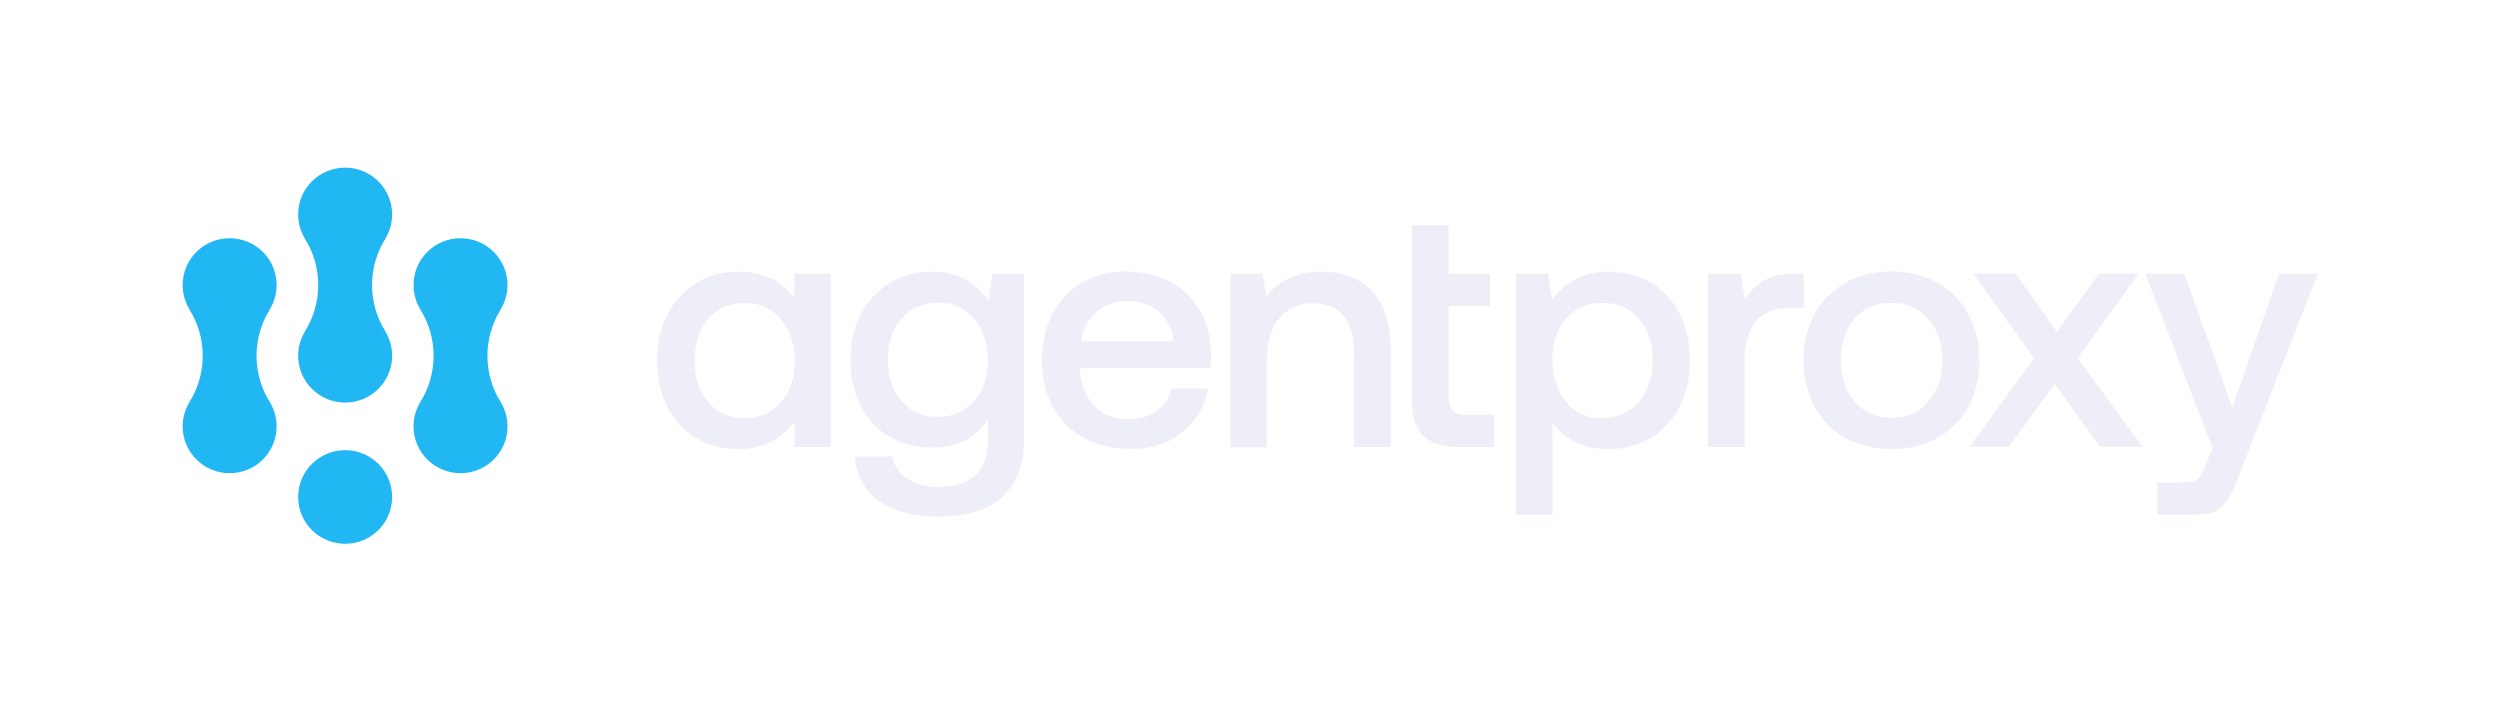
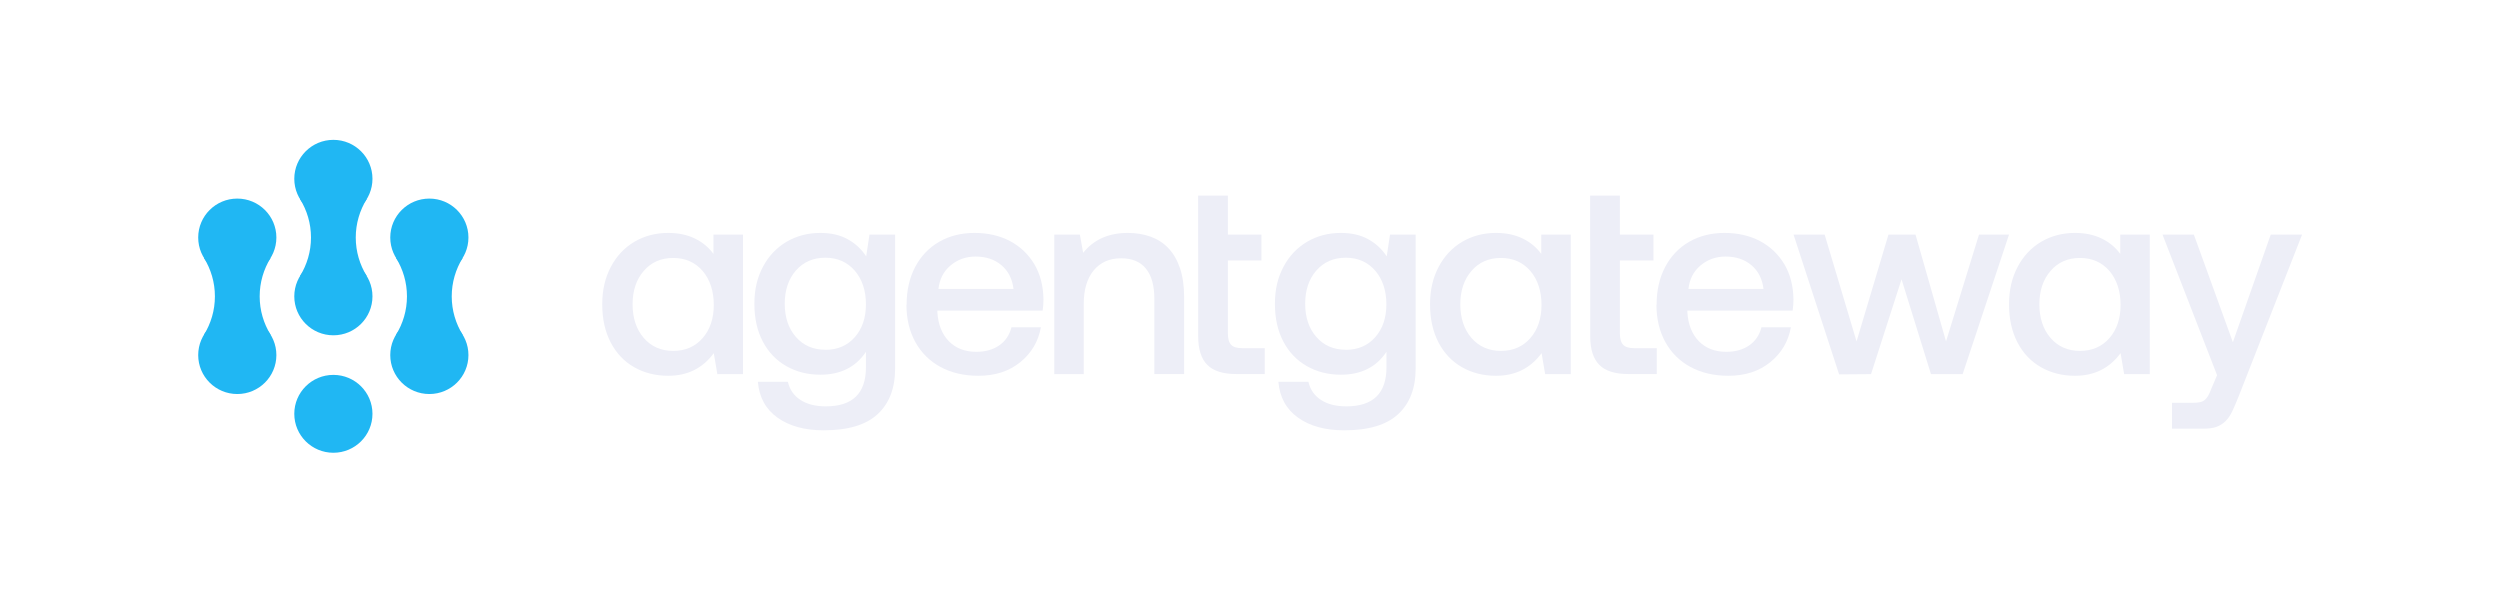
- <svg xmlns="http://www.w3.org/2000/svg" width="3740" height="1065" viewBox="0 0 3740 1065" fill="none">
-   <path d="M516.332 390.831C555.156 390.831 586.629 359.481 586.629 320.808C586.629 282.136 555.156 250.786 516.332 250.786C477.508 250.786 446.035 282.136 446.035 320.808C446.035 359.481 477.508 390.831 516.332 390.831Z" fill="#20B7F3" />
-   <path d="M516.332 602.268C555.156 602.268 586.629 570.918 586.629 532.245C586.629 493.573 555.156 462.223 516.332 462.223C477.508 462.223 446.035 493.573 446.035 532.245C446.035 570.918 477.508 602.268 516.332 602.268Z" fill="#20B7F3" />
-   <path d="M556.581 426.43C556.581 401.199 563.847 377.532 576.218 357.385L516.328 320.614L456.438 357.385C468.808 377.532 476.074 401.003 476.074 426.43C476.074 451.857 468.808 475.329 456.438 495.475L516.328 532.247L576.218 495.475C563.847 475.329 556.581 451.857 556.581 426.43Z" fill="#20B7F3" />
-   <path d="M688.926 496.451C727.75 496.451 759.223 465.101 759.223 426.428C759.223 387.756 727.75 356.406 688.926 356.406C650.102 356.406 618.629 387.756 618.629 426.428C618.629 465.101 650.102 496.451 688.926 496.451Z" fill="#20B7F3" />
-   <path d="M688.926 707.888C727.75 707.888 759.223 676.538 759.223 637.865C759.223 599.193 727.75 567.843 688.926 567.843C650.102 567.843 618.629 599.193 618.629 637.865C618.629 676.538 650.102 707.888 688.926 707.888Z" fill="#20B7F3" />
-   <path d="M729.175 532.246C729.175 507.014 736.441 483.347 748.811 463.201L688.921 426.429L629.031 463.201C641.402 483.347 648.667 506.818 648.667 532.246C648.667 557.673 641.402 581.144 629.031 601.29L688.921 638.062L748.811 601.29C736.441 581.144 729.175 557.673 729.175 532.246Z" fill="#20B7F3" />
-   <path d="M343.531 496.451C382.356 496.451 413.829 465.101 413.829 426.428C413.829 387.756 382.356 356.406 343.531 356.406C304.707 356.406 273.234 387.756 273.234 426.428C273.234 465.101 304.707 496.451 343.531 496.451Z" fill="#20B7F3" />
-   <path d="M343.531 707.887C382.356 707.887 413.829 676.536 413.829 637.864C413.829 599.192 382.356 567.841 343.531 567.841C304.707 567.841 273.234 599.192 273.234 637.864C273.234 676.536 304.707 707.887 343.531 707.887Z" fill="#20B7F3" />
-   <path d="M383.781 532.244C383.781 507.013 391.046 483.346 403.417 463.199L343.527 426.428L283.637 463.199C296.007 483.346 303.273 506.817 303.273 532.244C303.273 557.671 296.007 581.143 283.637 601.289L343.527 638.061L403.417 601.289C391.046 581.143 383.781 557.671 383.781 532.244Z" fill="#20B7F3" />
-   <path d="M516.332 813.51C555.156 813.51 586.629 782.16 586.629 743.488C586.629 704.815 555.156 673.465 516.332 673.465C477.508 673.465 446.035 704.815 446.035 743.488C446.035 782.16 477.508 813.51 516.332 813.51Z" fill="#20B7F3" />
-   <path d="M1532.06 409.487V657.983C1532.06 694.322 1521.24 722.61 1499.81 742.846C1478.38 763.083 1445.05 772.875 1400.24 772.875C1365.4 772.875 1337.04 765.041 1315.18 749.374C1293.32 733.707 1281.2 711.512 1279.04 682.789H1334.45C1337.91 697.368 1345.48 708.466 1357.6 716.517C1369.73 724.568 1385.31 728.485 1404.36 728.485C1453.71 728.485 1478.38 704.331 1478.38 656.025V627.084C1459.55 655.372 1431.63 669.516 1394.4 669.516C1370.81 669.516 1350.03 664.294 1331.42 653.631C1313.02 642.969 1298.52 627.737 1288.13 608.153C1277.74 588.57 1272.54 565.069 1272.54 538.087C1272.54 511.105 1277.74 489.128 1288.34 469.326C1298.95 449.525 1313.45 434.076 1331.85 422.978C1350.25 412.098 1371.02 406.441 1394.18 406.441C1413.66 406.441 1430.33 410.358 1444.61 418.191C1458.68 426.025 1470.16 436.687 1478.81 450.178L1484.87 409.705H1532.27L1532.06 409.487ZM1403.06 623.603C1425.57 623.603 1443.75 615.769 1457.38 600.102C1471.24 584.435 1477.95 563.981 1477.95 539.175C1477.95 514.369 1471.02 492.609 1457.38 476.725C1443.75 460.84 1425.57 452.789 1403.06 452.789C1380.55 452.789 1362.37 460.623 1348.73 476.507C1334.88 492.392 1328.17 512.846 1328.17 538.305C1328.17 563.764 1335.09 584.218 1348.73 600.102C1362.37 615.987 1380.55 623.82 1403.06 623.82V623.603Z" fill="#EDEEF7" />
-   <path d="M1558.89 539.392C1558.89 512.845 1564.08 489.344 1574.69 469.325C1585.29 449.306 1600.01 433.639 1619.06 422.76C1638.11 411.88 1659.75 406.222 1684.21 406.222C1708.67 406.222 1730.96 411.227 1750.01 421.454C1769.05 431.463 1783.99 445.825 1794.81 464.538C1805.63 483.034 1811.26 504.794 1811.69 529.817C1811.69 536.563 1811.26 543.526 1810.18 550.489H1615.81V553.535C1617.11 576.166 1624.25 594.008 1637.02 607.282C1649.79 620.338 1666.68 627.083 1687.89 627.083C1704.77 627.083 1718.84 623.167 1730.09 615.115C1741.35 607.064 1749.14 595.967 1752.82 581.388H1807.15C1802.39 607.717 1789.83 629.259 1769.05 646.232C1748.49 663.204 1722.74 671.473 1691.78 671.473C1664.95 671.473 1641.57 666.033 1621.44 654.936C1601.31 643.838 1585.94 628.606 1575.12 608.587C1564.3 588.786 1558.67 565.503 1558.67 539.174L1558.89 539.392ZM1756.07 510.669C1753.69 491.738 1746.33 476.941 1733.77 466.279C1721.22 455.617 1705.42 450.394 1686.16 450.394C1668.41 450.394 1653.04 455.834 1640.05 466.932C1627.07 478.029 1619.71 492.391 1617.54 510.669H1756.07Z" fill="#EDEEF7" />
-   <path d="M1841.12 409.487H1888.52L1894.58 443.432C1914.06 418.844 1941.55 406.441 1977.05 406.441C1992.2 406.441 2006.05 408.834 2018.82 413.186C2031.59 417.756 2042.63 424.937 2051.72 434.729C2061.03 444.52 2068.17 456.923 2073.15 471.938C2078.13 486.952 2080.72 505.012 2080.72 525.902V668.646H2025.75V528.948C2025.75 504.36 2020.55 485.646 2010.16 472.808C1999.78 459.97 1984.41 453.66 1964.28 453.66C1942.85 453.66 1925.97 461.275 1913.63 476.29C1901.29 491.304 1895.23 511.976 1895.23 538.305V668.863H1840.91V409.487H1841.12Z" fill="#EDEEF7" />
-   <path d="M2112.13 409.486V337.026H2167.11V409.486H2229.01V457.575H2167.11V592.703C2167.11 602.93 2169.06 609.893 2173.17 614.245C2177.28 618.379 2183.99 620.555 2193.73 620.555H2235.07V668.644H2182.69C2158.24 668.644 2140.27 662.987 2129.02 651.672C2117.76 640.357 2112.13 622.514 2112.13 598.361V457.575" fill="#EDEEF7" />
-   <path d="M2406.07 406.441C2429.66 406.441 2450.44 411.663 2469.05 422.326C2487.45 432.988 2501.95 448.22 2512.34 468.456C2522.73 488.475 2527.92 511.976 2527.92 539.175C2527.92 566.375 2522.73 588.787 2512.34 608.806C2501.95 628.825 2487.45 644.492 2469.05 655.372C2450.65 666.252 2429.66 671.909 2406.07 671.909C2387.02 671.909 2370.35 668.428 2356.28 661.247C2342.21 654.066 2330.96 644.492 2322.52 632.307V770.046H2268.19V409.487H2315.59L2322.09 448.002C2342.86 420.367 2371 406.441 2406.07 406.441ZM2397.19 625.561C2419.7 625.561 2437.88 617.51 2451.73 601.19C2465.59 584.871 2472.51 564.199 2472.51 538.958C2472.51 513.716 2465.59 492.609 2451.73 476.725C2437.88 460.84 2419.48 453.007 2397.19 453.007C2374.9 453.007 2356.5 460.84 2342.86 476.507C2329.23 492.174 2322.3 512.628 2322.3 538.087C2322.3 563.546 2329.23 585.088 2342.86 601.408C2356.5 617.728 2374.68 625.779 2397.19 625.779V625.561Z" fill="#EDEEF7" />
-   <path d="M2555.83 409.488H2604.1L2610.16 448.438C2617.52 436.252 2627.04 426.678 2638.51 419.932C2650.2 412.969 2666 409.488 2686.13 409.488H2698.25V460.623H2674.01C2662.97 460.623 2653.45 462.581 2645.22 466.498C2637.22 470.415 2630.51 475.855 2625.31 482.6C2620.12 489.564 2616.22 497.832 2613.62 507.407C2611.03 516.981 2609.94 527.425 2609.94 538.523V668.646H2555.62V409.488H2555.83Z" fill="#EDEEF7" />
-   <path d="M2829.62 671.691C2803.86 671.691 2780.92 666.251 2761.01 655.153C2741.09 644.056 2725.51 628.606 2714.69 608.588C2703.87 588.569 2698.24 565.286 2698.24 538.956C2698.24 512.627 2703.65 489.997 2714.69 469.761C2725.51 449.742 2741.09 434.075 2761.01 422.977C2780.92 411.88 2803.86 406.222 2829.62 406.222C2855.38 406.222 2878.32 411.88 2898.23 422.977C2918.14 434.075 2933.73 449.742 2944.55 469.761C2955.37 489.779 2961 512.845 2961 538.956C2961 565.068 2955.59 588.569 2944.55 608.588C2933.73 628.606 2918.14 644.273 2898.23 655.153C2878.32 666.033 2855.38 671.691 2829.62 671.691ZM2829.62 625.125C2852.35 625.125 2870.74 617.074 2884.81 600.972C2898.66 584.869 2905.81 564.198 2905.81 538.956C2905.81 513.715 2898.88 493.043 2884.81 476.941C2870.74 460.839 2852.56 453.006 2829.62 453.006C2806.68 453.006 2788.49 461.057 2774.64 476.941C2760.79 492.826 2754.08 513.715 2754.08 538.956C2754.08 564.198 2761.01 584.869 2774.64 600.972C2788.49 617.074 2806.68 625.125 2829.62 625.125Z" fill="#EDEEF7" />
-   <path d="M3043.04 535.909L2951.91 409.268H3015.33L3077.24 496.742L3140.22 409.268H3199.53L3107.97 535.909L3205.15 668.426H3141.74L3073.77 574.206L3005.38 668.426H2946.5L3043.25 535.909H3043.04Z" fill="#EDEEF7" />
-   <path d="M3267.5 409.488L3339.58 609.46L3409.49 409.488H3467.28L3350.4 709.119C3346.07 720.217 3341.96 729.791 3338.28 737.407C3334.6 745.023 3330.27 751.333 3325.51 756.12C3320.53 760.907 3315.12 764.389 3308.84 766.565C3302.57 768.741 3294.77 769.829 3285.47 769.829H3227.03V721.74H3265.34C3270.32 721.74 3274.65 721.305 3278.11 720.652C3281.57 719.999 3284.6 718.693 3286.98 716.953C3289.36 714.994 3291.53 712.383 3293.48 709.119C3295.42 705.855 3297.59 701.286 3299.54 695.41L3310.14 670.604L3209.5 409.488H3267.29H3267.5Z" fill="#EDEEF7" />
-   <path d="M1188.35 409.487V445.391C1179.69 433.205 1168.22 423.631 1154.15 416.886C1140.08 409.922 1123.63 406.441 1104.8 406.441C1081.64 406.441 1060.86 411.881 1042.47 422.978C1024.07 433.858 1009.57 449.525 998.96 469.544C988.355 489.563 983.16 512.846 983.16 539.175C983.16 565.504 988.355 589.658 998.744 609.677C1009.13 629.696 1023.63 645.145 1042.03 655.807C1060.43 666.469 1081.43 671.692 1105.02 671.692C1140.3 671.692 1168.22 657.766 1188.56 630.348V668.645H1242.89V409.487H1188.56H1188.35ZM1168.22 601.843C1154.37 617.728 1136.4 625.561 1113.89 625.561C1091.38 625.561 1073.2 617.51 1059.56 601.626C1045.93 585.741 1039 564.852 1039 539.175C1039 513.499 1045.93 493.262 1059.56 477.16C1073.2 461.058 1091.38 453.224 1113.89 453.224C1136.4 453.224 1154.58 461.275 1168.22 477.16C1181.85 493.045 1188.78 514.152 1188.78 540.263C1188.78 566.375 1181.85 586.176 1168.22 602.061V601.843Z" fill="#EDEEF7" />
+ <svg xmlns="http://www.w3.org/2000/svg" width="4496" height="1065" viewBox="0 0 4496 1065" fill="none">
+   <path d="M599.547 391.562C638.371 391.562 669.844 360.212 669.844 321.54C669.844 282.867 638.371 251.517 599.547 251.517C560.723 251.517 529.25 282.867 529.25 321.54C529.25 360.212 560.723 391.562 599.547 391.562Z" fill="#20B7F3" />
+   <path d="M599.547 602.999C638.371 602.999 669.844 571.649 669.844 532.977C669.844 494.304 638.371 462.954 599.547 462.954C560.723 462.954 529.25 494.304 529.25 532.977C529.25 571.649 560.723 602.999 599.547 602.999Z" fill="#20B7F3" />
+   <path d="M639.796 427.162C639.796 401.93 647.062 378.263 659.432 358.117L599.542 321.345L539.652 358.117C552.023 378.263 559.288 401.734 559.288 427.162C559.288 452.589 552.023 476.06 539.652 496.206L599.542 532.978L659.432 496.206C647.062 476.06 639.796 452.589 639.796 427.162Z" fill="#20B7F3" />
+   <path d="M772.141 497.183C810.965 497.183 842.438 465.832 842.438 427.16C842.438 388.487 810.965 357.137 772.141 357.137C733.317 357.137 701.844 388.487 701.844 427.16C701.844 465.832 733.317 497.183 772.141 497.183Z" fill="#20B7F3" />
+   <path d="M772.141 708.62C810.965 708.62 842.438 677.269 842.438 638.597C842.438 599.924 810.965 568.574 772.141 568.574C733.317 568.574 701.844 599.924 701.844 638.597C701.844 677.269 733.317 708.62 772.141 708.62Z" fill="#20B7F3" />
+   <path d="M812.39 532.977C812.39 507.745 819.655 484.079 832.026 463.932L772.136 427.161L712.246 463.932C724.617 484.079 731.882 507.55 731.882 532.977C731.882 558.404 724.617 581.876 712.246 602.022L772.136 638.793L832.026 602.022C819.655 581.876 812.39 558.404 812.39 532.977Z" fill="#20B7F3" />
+   <path d="M426.746 497.183C465.57 497.183 497.043 465.832 497.043 427.16C497.043 388.487 465.57 357.137 426.746 357.137C387.922 357.137 356.449 388.487 356.449 427.16C356.449 465.832 387.922 497.183 426.746 497.183Z" fill="#20B7F3" />
+   <path d="M426.746 708.618C465.57 708.618 497.043 677.268 497.043 638.595C497.043 599.923 465.57 568.573 426.746 568.573C387.922 568.573 356.449 599.923 356.449 638.595C356.449 677.268 387.922 708.618 426.746 708.618Z" fill="#20B7F3" />
+   <path d="M466.996 532.976C466.996 507.744 474.261 484.077 486.632 463.931L426.742 427.159L366.852 463.931C379.222 484.077 386.488 507.548 386.488 532.976C386.488 558.403 379.222 581.874 366.852 602.02L426.742 638.792L486.632 602.02C474.261 581.874 466.996 558.403 466.996 532.976Z" fill="#20B7F3" />
+   <path d="M599.547 814.242C638.371 814.242 669.844 782.891 669.844 744.219C669.844 705.547 638.371 674.196 599.547 674.196C560.723 674.196 529.25 705.547 529.25 744.219C529.25 782.891 560.723 814.242 599.547 814.242Z" fill="#20B7F3" />
+   <path d="M1336.17 421.862V672.833H1290.07L1283.67 635.091C1263.75 662.283 1236.38 675.805 1201.74 675.805C1178.83 675.805 1158.46 670.604 1140.47 660.351C1122.47 650.099 1108.35 635.239 1098.23 615.774C1088.12 596.308 1083.07 573.574 1083.07 547.422C1083.07 521.27 1088.27 499.427 1098.53 479.961C1108.79 460.496 1122.92 445.488 1140.91 434.789C1158.91 424.239 1179.13 418.89 1201.74 418.89C1220.03 418.89 1236.09 422.308 1249.77 428.994C1263.45 435.681 1274.6 444.894 1283.08 456.632V421.862H1336.02H1336.17ZM1210.66 631.079C1232.52 631.079 1250.21 623.352 1263.6 608.047C1276.98 592.742 1283.67 572.682 1283.67 548.313C1283.67 523.944 1276.98 502.844 1263.6 487.242C1250.21 471.789 1232.52 463.913 1210.66 463.913C1188.8 463.913 1171.1 471.64 1157.72 487.242C1144.33 502.696 1137.64 522.756 1137.64 547.273C1137.64 571.791 1144.33 592.296 1157.72 607.75C1171.1 623.203 1188.8 631.079 1210.66 631.079Z" fill="#EDEEF7" />
+   <path d="M2824.89 421.862V672.833H2778.79L2772.4 635.091C2752.47 662.283 2725.11 675.805 2690.46 675.805C2667.56 675.805 2647.18 670.604 2629.19 660.351C2611.2 650.099 2597.07 635.239 2586.96 615.774C2576.85 596.308 2571.79 573.574 2571.79 547.422C2571.79 521.27 2576.99 499.427 2587.25 479.961C2597.52 460.496 2611.64 445.488 2629.64 434.789C2647.63 424.239 2667.85 418.89 2690.46 418.89C2708.75 418.89 2724.81 422.308 2738.49 428.994C2752.17 435.681 2763.33 444.894 2771.8 456.632V421.862H2824.74H2824.89ZM2699.23 631.079C2721.09 631.079 2738.79 623.352 2752.17 608.047C2765.56 592.742 2772.25 572.682 2772.25 548.313C2772.25 523.944 2765.56 502.844 2752.17 487.242C2738.79 471.789 2721.09 463.913 2699.23 463.913C2677.37 463.913 2659.68 471.64 2646.29 487.242C2632.91 502.696 2626.22 522.756 2626.22 547.273C2626.22 571.791 2632.91 592.296 2646.29 607.75C2659.68 623.203 2677.37 631.079 2699.23 631.079Z" fill="#EDEEF7" />
+   <path d="M3866.14 421.862V672.833H3820.05L3813.65 635.091C3793.72 662.283 3766.36 675.805 3731.71 675.805C3708.81 675.805 3688.44 670.604 3670.44 660.351C3652.45 650.099 3638.32 635.239 3628.21 615.774C3618.1 596.308 3613.04 573.574 3613.04 547.422C3613.04 521.27 3618.25 499.427 3628.51 479.961C3638.77 460.496 3652.9 445.488 3670.89 434.789C3688.88 424.239 3709.11 418.89 3731.71 418.89C3750 418.89 3766.06 422.308 3779.75 428.994C3793.43 435.681 3804.58 444.894 3813.06 456.632V421.862H3866H3866.14ZM3740.63 631.079C3762.49 631.079 3780.19 623.352 3793.58 608.047C3806.96 592.742 3813.65 572.682 3813.65 548.313C3813.65 523.944 3806.96 502.844 3793.58 487.242C3780.19 471.789 3762.49 463.913 3740.63 463.913C3718.77 463.913 3701.08 471.64 3687.69 487.242C3674.31 502.696 3667.62 522.756 3667.62 547.273C3667.62 571.791 3674.31 592.296 3687.69 607.75C3701.08 623.203 3718.77 631.079 3740.63 631.079Z" fill="#EDEEF7" />
+   <path d="M1609.79 421.862V662.58C1609.79 697.945 1599.38 725.286 1578.42 744.751C1557.45 764.217 1525.18 773.875 1481.31 773.875C1447.25 773.875 1419.6 766.297 1398.33 751.141C1377.06 735.984 1365.32 714.439 1362.94 686.652H1416.92C1420.19 700.768 1427.77 711.615 1439.52 719.194C1451.27 726.92 1466.44 730.784 1485.18 730.784C1533.21 730.784 1557.3 707.455 1557.3 660.649V632.713C1539.01 660.203 1511.65 673.873 1475.36 673.873C1452.46 673.873 1432.09 668.673 1414.09 658.42C1396.1 648.167 1381.97 633.456 1371.86 614.288C1361.75 595.12 1356.69 572.534 1356.69 546.382C1356.69 520.23 1361.9 498.981 1372.16 479.664C1382.42 460.347 1396.55 445.488 1414.54 434.789C1432.53 424.239 1452.76 418.89 1475.36 418.89C1494.4 418.89 1510.75 422.605 1524.43 430.183C1538.12 437.761 1549.27 448.014 1557.75 461.09L1563.69 421.862H1609.79ZM1484.28 629.147C1506.14 629.147 1523.84 621.569 1537.22 606.413C1550.61 591.256 1557.3 571.494 1557.3 547.273C1557.3 523.053 1550.61 502.25 1537.22 486.796C1523.84 471.343 1506.14 463.468 1484.28 463.468C1462.42 463.468 1444.73 471.194 1431.34 486.499C1417.96 501.804 1411.27 521.864 1411.27 546.233C1411.27 570.602 1417.96 590.662 1431.34 605.967C1444.73 621.272 1462.42 628.999 1484.28 628.999V629.147Z" fill="#EDEEF7" />
+   <path d="M1630.46 547.868C1630.46 522.013 1635.67 499.427 1645.93 479.961C1656.19 460.496 1670.61 445.488 1689.05 434.789C1707.49 424.239 1728.76 418.89 1752.55 418.89C1776.34 418.89 1798.06 423.794 1816.5 433.601C1834.94 443.408 1849.51 457.375 1860.22 475.206C1870.77 493.186 1876.28 514.286 1876.57 538.506C1876.57 545.044 1876.13 551.731 1875.09 558.566H1685.78V561.538C1687.12 583.381 1693.96 600.766 1706.3 613.545C1718.79 626.324 1735.3 632.713 1755.82 632.713C1772.18 632.713 1785.86 628.85 1797.01 621.123C1808.17 613.396 1815.45 602.549 1819.02 588.582H1871.96C1867.35 614.139 1855.01 634.942 1834.94 651.287C1814.86 667.632 1789.73 675.805 1759.69 675.805C1733.52 675.805 1710.76 670.456 1691.28 659.906C1671.8 649.356 1656.78 634.348 1646.08 615.031C1635.52 595.714 1630.16 573.425 1630.16 547.868H1630.46ZM1822.74 519.784C1820.51 501.507 1813.22 487.242 1800.88 476.841C1788.69 466.588 1773.22 461.387 1754.48 461.387C1737.09 461.387 1722.21 466.737 1709.57 477.287C1696.93 487.837 1689.65 502.101 1687.71 519.635H1822.59L1822.74 519.784Z" fill="#EDEEF7" />
+   <path d="M1895.91 421.862H1942.01L1947.95 454.701C1966.99 430.777 1993.76 418.89 2028.41 418.89C2043.13 418.89 2056.66 421.119 2069.15 425.577C2081.49 430.035 2092.35 436.87 2101.27 446.38C2110.34 455.889 2117.18 467.925 2122.09 482.339C2127 496.752 2129.53 514.286 2129.53 534.494V672.684H2075.99V537.466C2075.99 513.692 2070.94 495.415 2060.82 483.082C2050.71 470.6 2035.84 464.508 2016.21 464.508C1995.24 464.508 1978.89 471.789 1966.84 486.351C1954.94 500.913 1949 520.973 1949 546.382V672.833H1896.05V421.862H1895.91Z" fill="#EDEEF7" />
+   <path d="M2154.66 421.862V351.727H2208.2V421.862H2268.57V468.371H2208.2V599.28C2208.2 609.087 2210.13 616.071 2214.14 620.083C2218.01 624.243 2224.7 626.175 2234.22 626.175H2274.52V672.684H2223.51C2199.57 672.684 2182.17 667.186 2171.32 656.339C2160.31 645.343 2154.81 628.107 2154.81 604.629V468.371" fill="#EDEEF7" />
+   <path d="M2859.69 421.862V351.727H2913.22V421.862H2973.6V468.371H2913.22V599.28C2913.22 609.087 2915.16 616.071 2919.17 620.083C2923.04 624.243 2929.73 626.175 2939.25 626.175H2979.55V672.684H2928.54C2904.6 672.684 2887.2 667.186 2876.34 656.339C2865.34 645.343 2859.84 628.107 2859.84 604.629V468.371" fill="#EDEEF7" />
+   <path d="M2545.91 421.862V662.58C2545.91 697.945 2535.5 725.286 2514.53 744.751C2493.57 764.217 2461.3 773.875 2417.43 773.875C2383.37 773.875 2355.71 766.297 2334.45 751.141C2313.18 735.984 2301.43 714.439 2299.05 686.652H2353.04C2356.31 700.768 2363.89 711.615 2375.64 719.194C2387.39 726.92 2402.56 730.784 2421.29 730.784C2469.33 730.784 2493.42 707.455 2493.42 660.649V632.713C2475.13 660.203 2447.76 673.873 2411.48 673.873C2388.58 673.873 2368.2 668.673 2350.21 658.42C2332.22 648.167 2318.09 633.456 2307.98 614.288C2297.86 595.12 2292.81 572.534 2292.81 546.382C2292.81 520.23 2298.01 498.981 2308.27 479.664C2318.54 460.347 2332.66 445.488 2350.66 434.789C2368.65 424.239 2388.87 418.89 2411.48 418.89C2430.51 418.89 2446.87 422.605 2460.55 430.183C2474.23 437.761 2485.39 448.014 2493.86 461.09L2499.81 421.862H2545.91ZM2420.25 629.147C2442.11 629.147 2459.81 621.569 2473.19 606.413C2486.58 591.256 2493.27 571.494 2493.27 547.273C2493.27 523.053 2486.58 502.25 2473.19 486.796C2459.81 471.343 2442.11 463.468 2420.25 463.468C2398.39 463.468 2380.7 471.194 2367.31 486.499C2353.93 501.804 2347.24 521.864 2347.24 546.233C2347.24 570.602 2353.93 590.662 2367.31 605.967C2380.7 621.272 2398.39 628.999 2420.25 628.999V629.147Z" fill="#EDEEF7" />
+   <path d="M2979.25 547.868C2979.25 522.013 2984.45 499.427 2994.71 479.961C3004.97 460.496 3019.4 445.488 3037.84 434.789C3056.28 424.239 3077.54 418.89 3101.34 418.89C3125.13 418.89 3146.84 423.794 3165.28 433.601C3183.72 443.408 3198.29 457.375 3209 475.206C3219.56 493.186 3225.06 514.286 3225.36 538.506C3225.36 545.044 3224.91 551.731 3223.87 558.566H3034.57V561.538C3035.9 583.381 3042.75 600.766 3055.09 613.545C3067.58 626.324 3084.09 632.713 3104.61 632.713C3120.97 632.713 3134.65 628.85 3145.8 621.123C3156.95 613.396 3164.24 602.549 3167.81 588.582H3220.75C3216.14 614.139 3203.8 634.942 3183.72 651.287C3163.65 667.632 3138.51 675.805 3108.47 675.805C3082.3 675.805 3059.55 670.456 3040.07 659.906C3020.59 649.356 3005.57 634.348 2994.86 615.031C2984.3 595.714 2978.95 573.425 2978.95 547.868H2979.25ZM3171.53 519.784C3169.3 501.507 3162.01 487.242 3149.67 476.841C3137.47 466.588 3122.01 461.387 3103.27 461.387C3085.87 461.387 3071 466.737 3058.36 477.287C3045.72 487.837 3038.43 502.101 3036.5 519.635H3171.38L3171.53 519.784Z" fill="#EDEEF7" />
+   <path d="M3225.51 421.862H3281.43L3338.83 613.991L3396.23 421.862H3444.86L3499.73 613.991L3559.06 421.862H3613.05L3529.62 672.833H3472.67L3419.72 502.25L3364.85 672.833L3307.45 673.279L3225.51 421.862Z" fill="#EDEEF7" />
+   <path d="M3945.41 421.862L4015.6 615.477L4083.71 421.862H4140.07L4026.3 712.061C4021.99 722.908 4018.13 731.972 4014.56 739.551C4010.99 747.129 4006.82 753.072 4002.07 757.679C3997.31 762.285 3991.95 765.554 3985.86 767.783C3979.76 769.863 3972.17 770.903 3963.1 770.903H3906.15V724.394H3943.47C3948.38 724.394 3952.55 724.097 3955.97 723.354C3959.39 722.76 3962.21 721.422 3964.59 719.639C3966.82 717.856 3969.05 715.33 3970.99 712.061C3972.92 708.792 3974.85 704.334 3976.93 698.836L3987.19 674.765L3889.05 421.862H3945.41Z" fill="#EDEEF7" />
</svg>
